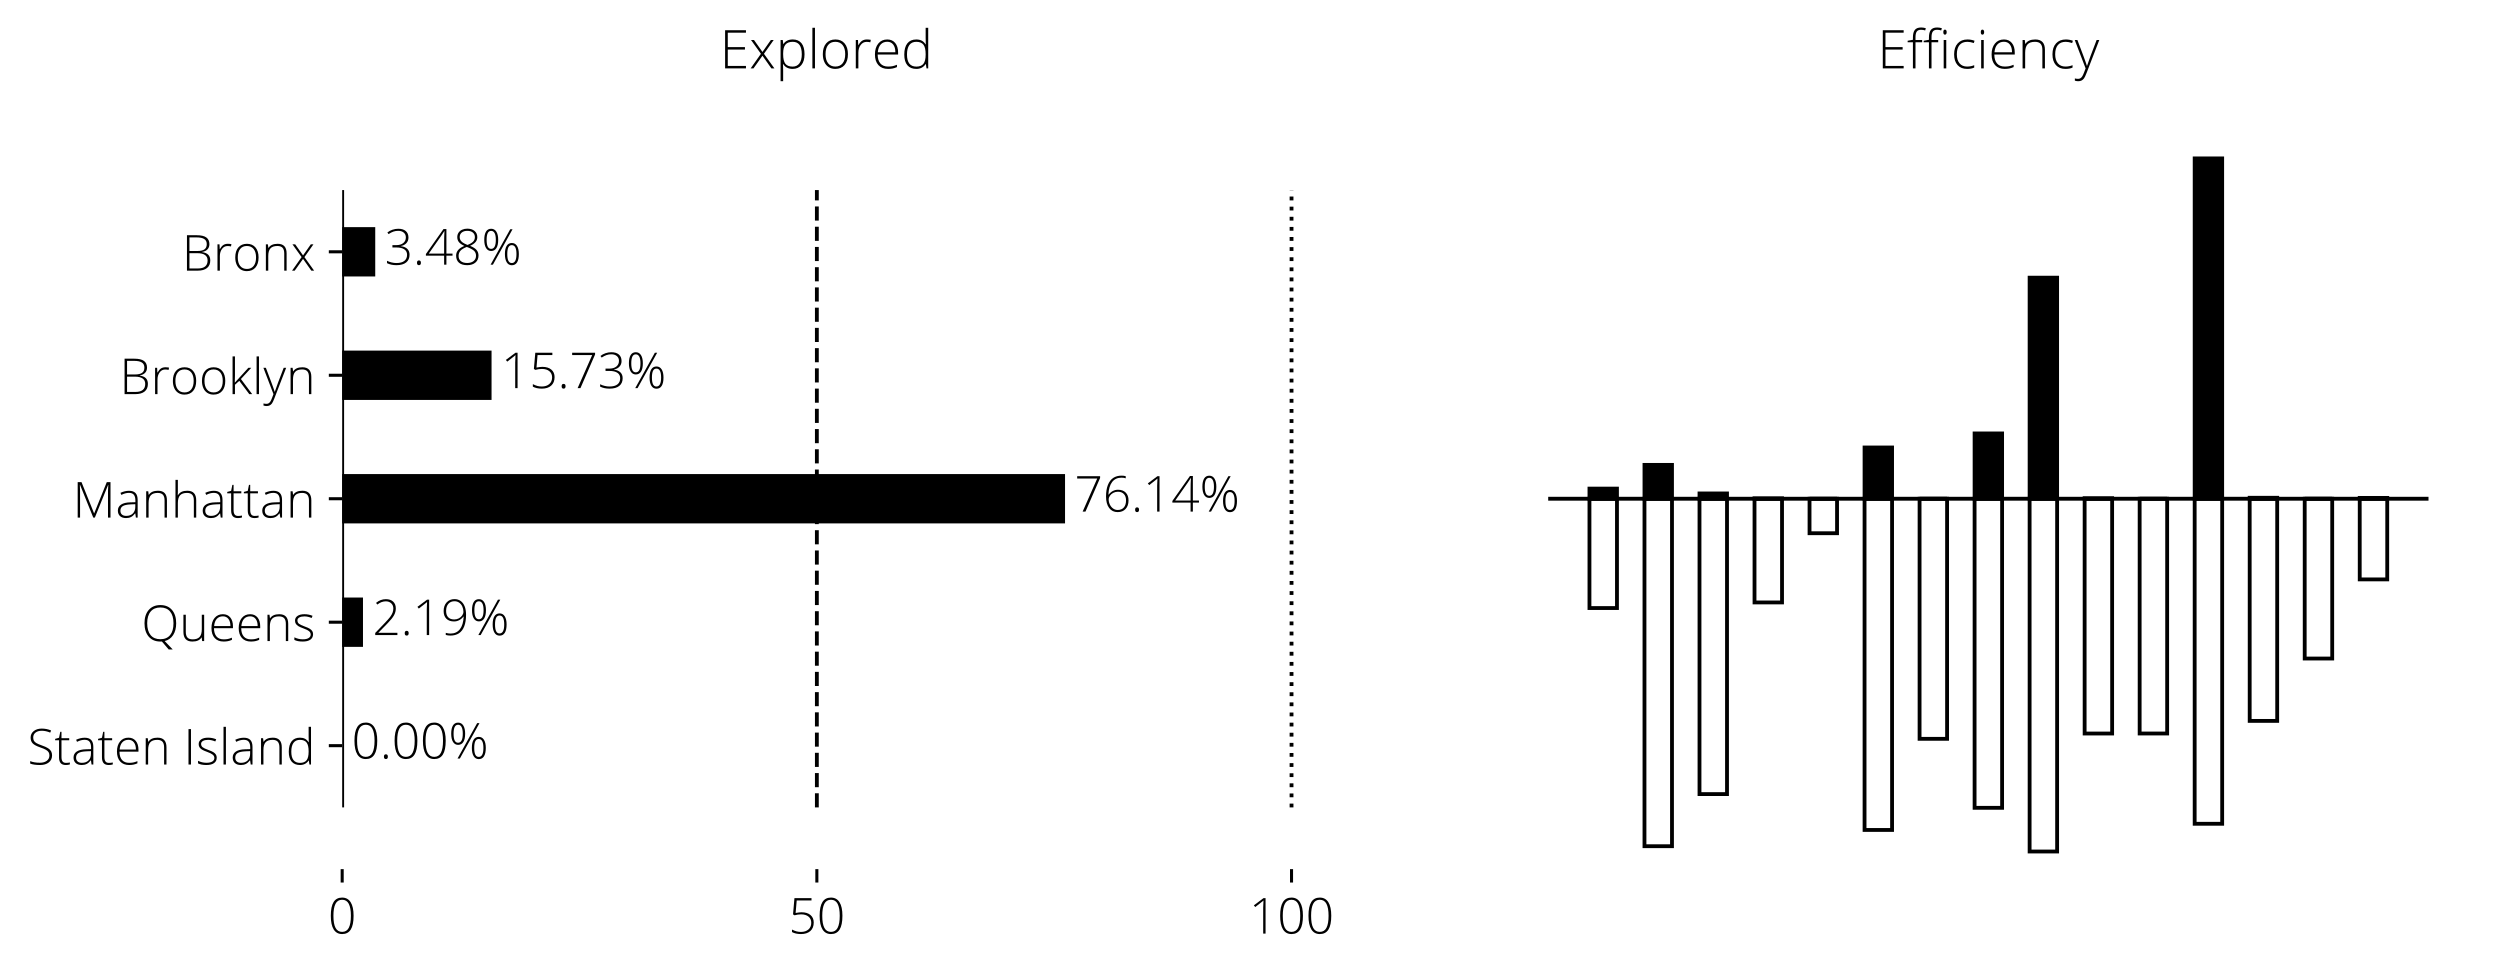
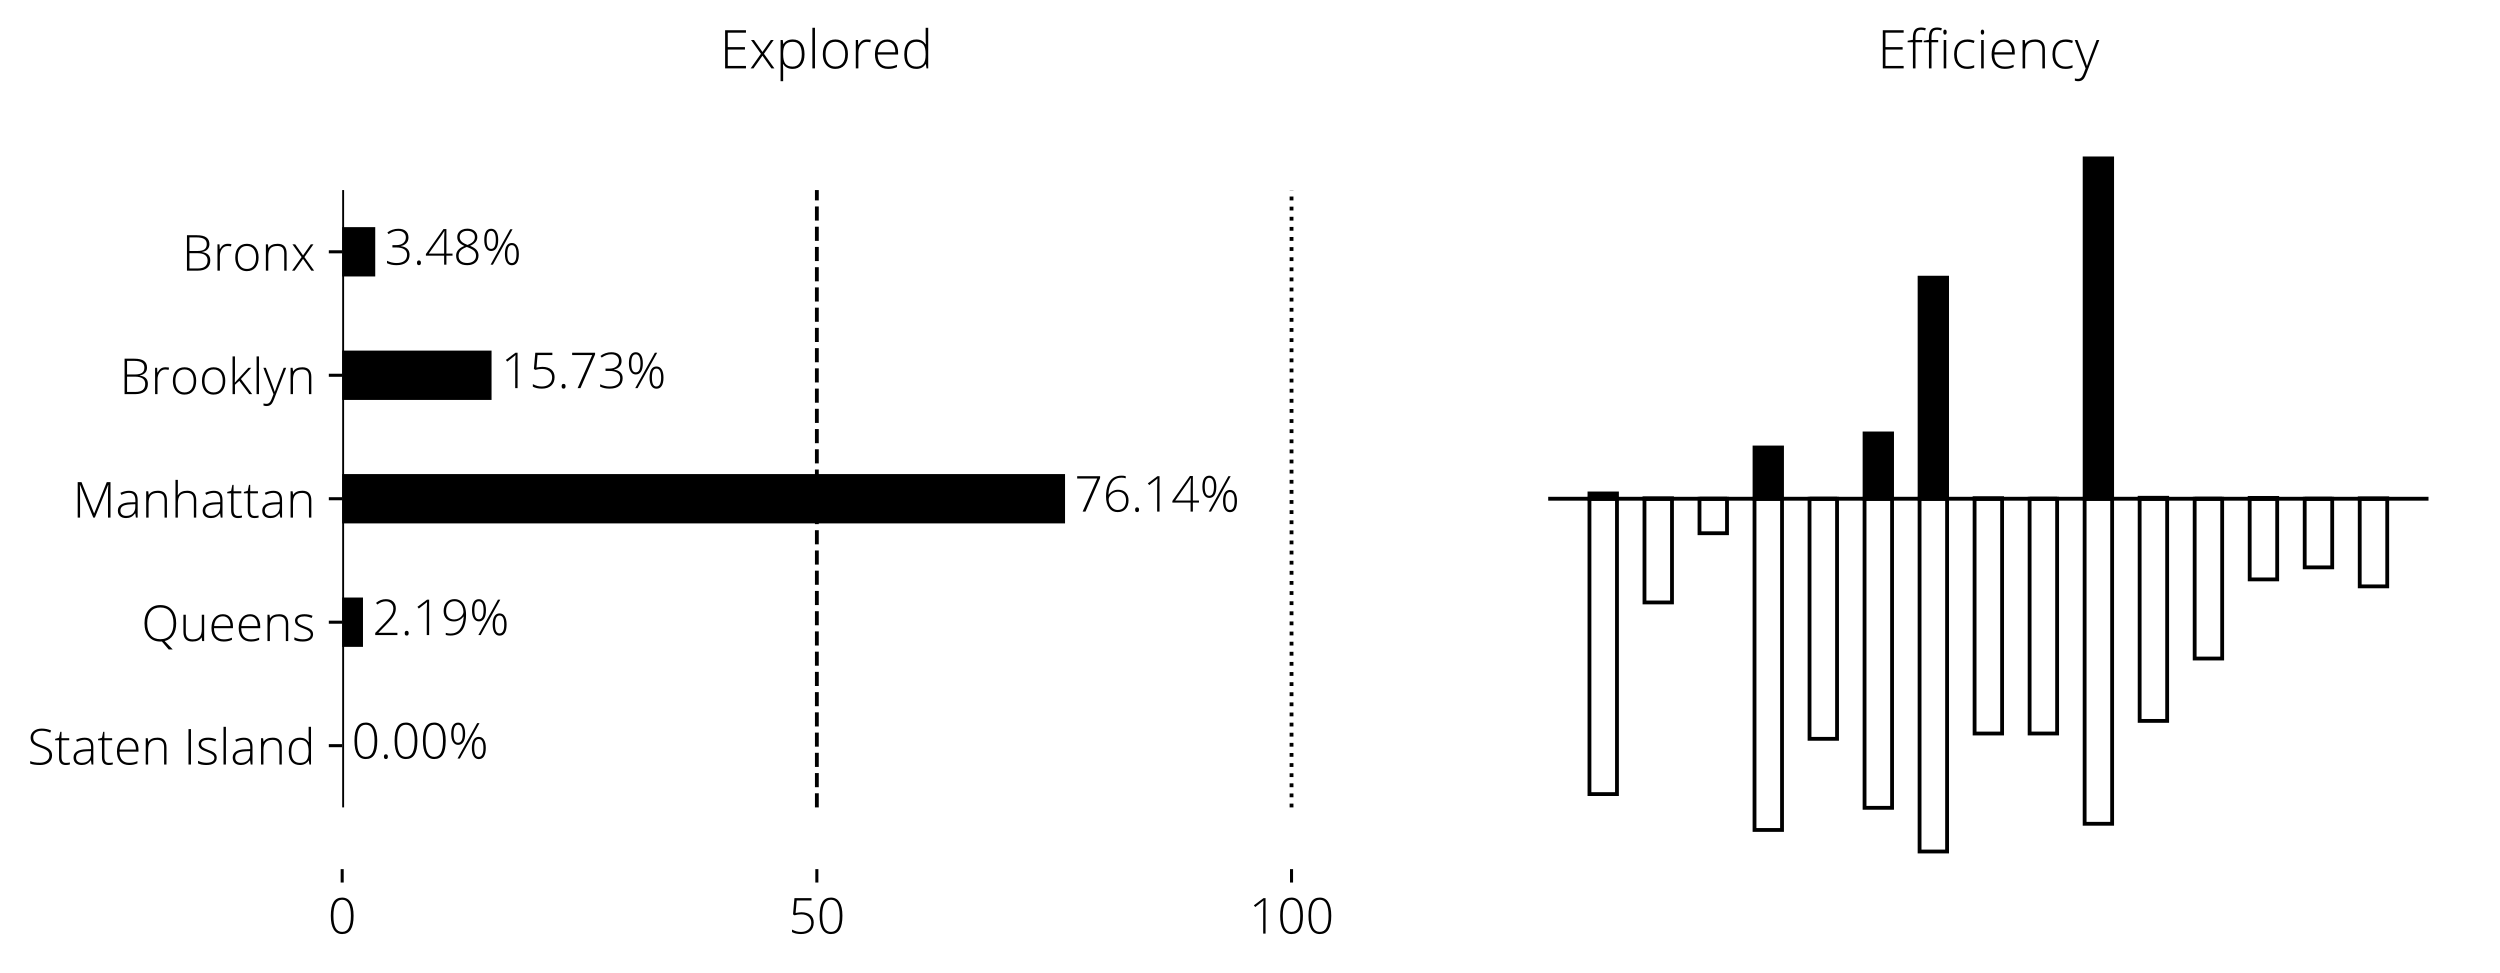
<svg xmlns="http://www.w3.org/2000/svg" xmlns:xlink="http://www.w3.org/1999/xlink" width="654.828pt" height="254.856pt" viewBox="0 0 654.828 254.856" version="1.1">
  <defs>
    <style type="text/css">*{stroke-linejoin: round; stroke-linecap: butt}</style>
  </defs>
  <g id="figure_1">
    <g id="patch_1">
      <path d="M 0 254.856  L 654.828 254.856  L 654.828 0  L 0 0  z " style="fill: #ffffff" />
    </g>
    <g id="axes_1">
      <g id="patch_2">
        <path d="M 89.628 227.654  L 343.265 227.654  L 343.265 33.614  L 89.628 33.614  L 89.628 227.654  z " style="fill: none" />
      </g>
      <g id="patch_3">
-         <path d="M 89.628 201.782  L 89.628 201.782  L 89.628 188.846  L 89.628 188.846  z " clip-path="url(#p36c7fc5dd8)" />
+         <path d="M 89.628 201.782  L 89.628 201.782  L 89.628 188.846  L 89.628 188.846  z " clip-path="url(#p8cd6c24ddb)" />
      </g>
      <g id="patch_4">
-         <path d="M 89.628 169.442  L 95.077 169.442  L 95.077 156.506  L 89.628 156.506  z " clip-path="url(#p36c7fc5dd8)" />
+         <path d="M 89.628 169.442  L 95.077 169.442  L 95.077 156.506  L 89.628 156.506  z " clip-path="url(#p8cd6c24ddb)" />
      </g>
      <g id="patch_5">
-         <path d="M 89.628 137.102  L 278.967 137.102  L 278.967 124.166  L 89.628 124.166  z " clip-path="url(#p36c7fc5dd8)" />
+         <path d="M 89.628 137.102  L 278.967 137.102  L 278.967 124.166  L 89.628 124.166  z " clip-path="url(#p8cd6c24ddb)" />
      </g>
      <g id="patch_6">
-         <path d="M 89.628 104.762  L 128.753 104.762  L 128.753 91.826  L 89.628 91.826  z " clip-path="url(#p36c7fc5dd8)" />
+         <path d="M 89.628 104.762  L 128.753 104.762  L 128.753 91.826  L 89.628 91.826  z " clip-path="url(#p8cd6c24ddb)" />
      </g>
      <g id="patch_7">
-         <path d="M 89.628 72.422  L 98.287 72.422  L 98.287 59.486  L 89.628 59.486  z " clip-path="url(#p36c7fc5dd8)" />
+         <path d="M 89.628 72.422  L 98.287 72.422  L 98.287 59.486  L 89.628 59.486  z " clip-path="url(#p8cd6c24ddb)" />
      </g>
      <g id="matplotlib.axis_1">
        <g id="xtick_1">
          <g id="line2d_1">
            <defs>
-               <path id="me5ea9eacf4" d="M 0 0  L 0 3.5  " style="stroke: #000000; stroke-width: 0.8" />
+               <path id="mc573e771ac" d="M 0 0  L 0 3.5  " style="stroke: #000000; stroke-width: 0.8" />
            </defs>
            <g>
-               <use xlink:href="#me5ea9eacf4" x="89.628" y="227.654" style="stroke: #000000; stroke-width: 0.8" />
+               <use xlink:href="#mc573e771ac" x="89.628" y="227.654" style="stroke: #000000; stroke-width: 0.8" />
            </g>
          </g>
          <g id="text_1">
            <g transform="translate(85.91836 244.5322) scale(0.13 -0.13)">
              <defs>
                <path id="OpenSans-Light-30" d="M 3297 2297  Q 3297 1094 2930 515  Q 2563 -63 1819 -63  Q 1103 -63 731 532  Q 359 1128 359 2297  Q 359 3491 720 4066  Q 1081 4641 1819 4641  Q 2541 4641 2919 4045  Q 3297 3450 3297 2297  z M 697 2297  Q 697 1234 975 726  Q 1253 219 1819 219  Q 2409 219 2679 744  Q 2950 1269 2950 2297  Q 2950 3309 2679 3834  Q 2409 4359 1819 4359  Q 1228 4359 962 3834  Q 697 3309 697 2297  z " transform="scale(0.015625)" />
              </defs>
              <use xlink:href="#OpenSans-Light-30" />
            </g>
          </g>
        </g>
        <g id="xtick_2">
          <g id="line2d_2">
            <g>
-               <use xlink:href="#me5ea9eacf4" x="213.96" y="227.654" style="stroke: #000000; stroke-width: 0.8" />
+               <use xlink:href="#mc573e771ac" x="213.96" y="227.654" style="stroke: #000000; stroke-width: 0.8" />
            </g>
          </g>
          <g id="text_2">
            <g transform="translate(206.5398 244.5322) scale(0.13 -0.13)">
              <defs>
                <path id="OpenSans-Light-35" d="M 1678 2747  Q 2409 2747 2829 2394  Q 3250 2041 3250 1422  Q 3250 719 2812 328  Q 2375 -63 1606 -63  Q 1266 -63 959 4  Q 653 72 447 197  L 447 519  Q 784 347 1046 280  Q 1309 213 1606 213  Q 2206 213 2568 530  Q 2931 847 2931 1388  Q 2931 1897 2578 2187  Q 2225 2478 1619 2478  Q 1213 2478 769 2356  L 581 2478  L 763 4569  L 2963 4569  L 2963 4269  L 1056 4269  L 916 2656  Q 1403 2747 1678 2747  z " transform="scale(0.015625)" />
              </defs>
              <use xlink:href="#OpenSans-Light-35" />
              <use xlink:href="#OpenSans-Light-30" x="57.08" />
            </g>
          </g>
        </g>
        <g id="xtick_3">
          <g id="line2d_3">
            <g>
-               <use xlink:href="#me5ea9eacf4" x="338.292" y="227.654" style="stroke: #000000; stroke-width: 0.8" />
+               <use xlink:href="#mc573e771ac" x="338.292" y="227.654" style="stroke: #000000; stroke-width: 0.8" />
            </g>
          </g>
          <g id="text_3">
            <g transform="translate(327.1613 244.5322) scale(0.13 -0.13)">
              <defs>
                <path id="OpenSans-Light-31" d="M 2131 0  L 1825 0  L 1825 3328  Q 1825 3781 1863 4269  Q 1816 4222 1766 4178  Q 1716 4134 800 3419  L 622 3641  L 1863 4569  L 2131 4569  L 2131 0  z " transform="scale(0.015625)" />
              </defs>
              <use xlink:href="#OpenSans-Light-31" />
              <use xlink:href="#OpenSans-Light-30" x="57.08" />
              <use xlink:href="#OpenSans-Light-30" x="114.16" />
            </g>
          </g>
        </g>
      </g>
      <g id="matplotlib.axis_2">
        <g id="ytick_1">
          <g id="line2d_4">
            <defs>
-               <path id="m1458368395" d="M 0 0  L -3.5 0  " style="stroke: #000000; stroke-width: 0.8" />
+               <path id="m29fefa983b" d="M 0 0  L -3.5 0  " style="stroke: #000000; stroke-width: 0.8" />
            </defs>
            <g>
-               <use xlink:href="#m1458368395" x="89.628" y="195.314" style="stroke: #000000; stroke-width: 0.8" />
+               <use xlink:href="#m29fefa983b" x="89.628" y="195.314" style="stroke: #000000; stroke-width: 0.8" />
            </g>
          </g>
          <g id="text_4">
            <g transform="translate(7.2 200.2532) scale(0.13 -0.13)">
              <defs>
                <path id="OpenSans-Light-53" d="M 3169 1178  Q 3169 606 2748 271  Q 2328 -63 1631 -63  Q 794 -63 347 122  L 347 441  Q 841 231 1606 231  Q 2169 231 2498 489  Q 2828 747 2828 1166  Q 2828 1425 2718 1595  Q 2609 1766 2362 1906  Q 2116 2047 1638 2209  Q 938 2450 670 2729  Q 403 3009 403 3475  Q 403 3988 804 4311  Q 1206 4634 1838 4634  Q 2481 4634 3047 4391  L 2931 4116  Q 2363 4353 1844 4353  Q 1338 4353 1038 4118  Q 738 3884 738 3481  Q 738 3228 830 3065  Q 922 2903 1131 2773  Q 1341 2644 1850 2463  Q 2384 2278 2653 2104  Q 2922 1931 3045 1711  Q 3169 1491 3169 1178  z " transform="scale(0.015625)" />
                <path id="OpenSans-Light-74" d="M 1466 213  Q 1759 213 1978 263  L 1978 13  Q 1753 -63 1459 -63  Q 1009 -63 795 178  Q 581 419 581 934  L 581 3128  L 78 3128  L 78 3309  L 581 3450  L 738 4219  L 897 4219  L 897 3397  L 1894 3397  L 1894 3128  L 897 3128  L 897 978  Q 897 588 1034 400  Q 1172 213 1466 213  z " transform="scale(0.015625)" />
                <path id="OpenSans-Light-61" d="M 2631 0  L 2553 538  L 2528 538  Q 2272 209 2001 73  Q 1731 -63 1363 -63  Q 863 -63 584 193  Q 306 450 306 903  Q 306 1400 720 1675  Q 1134 1950 1919 1966  L 2566 1984  L 2566 2209  Q 2566 2694 2369 2941  Q 2172 3188 1734 3188  Q 1263 3188 756 2925  L 641 3194  Q 1200 3456 1747 3456  Q 2306 3456 2582 3165  Q 2859 2875 2859 2259  L 2859 0  L 2631 0  z M 1381 219  Q 1925 219 2239 530  Q 2553 841 2553 1394  L 2553 1728  L 1959 1703  Q 1244 1669 939 1480  Q 634 1291 634 891  Q 634 572 829 395  Q 1025 219 1381 219  z " transform="scale(0.015625)" />
                <path id="OpenSans-Light-65" d="M 1941 -63  Q 1200 -63 786 393  Q 372 850 372 1672  Q 372 2484 772 2973  Q 1172 3463 1850 3463  Q 2450 3463 2797 3044  Q 3144 2625 3144 1906  L 3144 1656  L 697 1656  Q 703 956 1023 587  Q 1344 219 1941 219  Q 2231 219 2451 259  Q 2672 300 3009 434  L 3009 153  Q 2722 28 2478 -17  Q 2234 -63 1941 -63  z M 1850 3188  Q 1359 3188 1062 2864  Q 766 2541 716 1931  L 2816 1931  Q 2816 2522 2559 2855  Q 2303 3188 1850 3188  z " transform="scale(0.015625)" />
                <path id="OpenSans-Light-6e" d="M 2938 0  L 2938 2203  Q 2938 2716 2722 2948  Q 2506 3181 2053 3181  Q 1444 3181 1161 2873  Q 878 2566 878 1875  L 878 0  L 569 0  L 569 3397  L 831 3397  L 891 2931  L 909 2931  Q 1241 3463 2088 3463  Q 3244 3463 3244 2222  L 3244 0  L 2938 0  z " transform="scale(0.015625)" />
                <path id="OpenSans-Light-20" transform="scale(0.015625)" />
                <path id="OpenSans-Light-49" d="M 647 0  L 647 4569  L 966 4569  L 966 0  L 647 0  z " transform="scale(0.015625)" />
                <path id="OpenSans-Light-73" d="M 2675 884  Q 2675 428 2328 182  Q 1981 -63 1344 -63  Q 663 -63 263 147  L 263 481  Q 775 225 1344 225  Q 1847 225 2108 392  Q 2369 559 2369 838  Q 2369 1094 2161 1269  Q 1953 1444 1478 1613  Q 969 1797 762 1930  Q 556 2063 451 2230  Q 347 2397 347 2638  Q 347 3019 667 3241  Q 988 3463 1563 3463  Q 2113 3463 2606 3256  L 2491 2975  Q 1991 3181 1563 3181  Q 1147 3181 903 3043  Q 659 2906 659 2663  Q 659 2397 848 2237  Q 1038 2078 1588 1881  Q 2047 1716 2256 1583  Q 2466 1450 2570 1281  Q 2675 1113 2675 884  z " transform="scale(0.015625)" />
                <path id="OpenSans-Light-6c" d="M 878 0  L 569 0  L 569 4863  L 878 4863  L 878 0  z " transform="scale(0.015625)" />
                <path id="OpenSans-Light-64" d="M 1813 3463  Q 2181 3463 2450 3328  Q 2719 3194 2931 2869  L 2950 2869  Q 2931 3263 2931 3641  L 2931 4863  L 3238 4863  L 3238 0  L 3034 0  L 2956 519  L 2931 519  Q 2544 -63 1819 -63  Q 1116 -63 744 375  Q 372 813 372 1650  Q 372 2531 740 2997  Q 1109 3463 1813 3463  z M 1813 3181  Q 1256 3181 976 2790  Q 697 2400 697 1656  Q 697 213 1819 213  Q 2394 213 2662 547  Q 2931 881 2931 1650  L 2931 1703  Q 2931 2491 2667 2836  Q 2403 3181 1813 3181  z " transform="scale(0.015625)" />
              </defs>
              <use xlink:href="#OpenSans-Light-53" />
              <use xlink:href="#OpenSans-Light-74" x="54.492" />
              <use xlink:href="#OpenSans-Light-61" x="87.988" />
              <use xlink:href="#OpenSans-Light-74" x="140.967" />
              <use xlink:href="#OpenSans-Light-65" x="174.463" />
              <use xlink:href="#OpenSans-Light-6e" x="229.346" />
              <use xlink:href="#OpenSans-Light-20" x="288.33" />
              <use xlink:href="#OpenSans-Light-49" x="314.307" />
              <use xlink:href="#OpenSans-Light-73" x="339.502" />
              <use xlink:href="#OpenSans-Light-6c" x="386.084" />
              <use xlink:href="#OpenSans-Light-61" x="408.691" />
              <use xlink:href="#OpenSans-Light-6e" x="461.67" />
              <use xlink:href="#OpenSans-Light-64" x="520.654" />
            </g>
          </g>
        </g>
        <g id="ytick_2">
          <g id="line2d_5">
            <g>
-               <use xlink:href="#m1458368395" x="89.628" y="162.974" style="stroke: #000000; stroke-width: 0.8" />
+               <use xlink:href="#m29fefa983b" x="89.628" y="162.974" style="stroke: #000000; stroke-width: 0.8" />
            </g>
          </g>
          <g id="text_5">
            <g transform="translate(37.03094 167.9132) scale(0.13 -0.13)">
              <defs>
                <path id="OpenSans-Light-51" d="M 4488 2291  Q 4488 1372 4094 770  Q 3700 169 3003 0  L 4044 -1088  L 3525 -1088  L 2644 -56  L 2541 -63  L 2444 -63  Q 1491 -63 947 570  Q 403 1203 403 2297  Q 403 3388 951 4014  Q 1500 4641 2450 4641  Q 3406 4641 3947 4011  Q 4488 3381 4488 2291  z M 750 2291  Q 750 1309 1187 773  Q 1625 238 2444 238  Q 3269 238 3705 769  Q 4141 1300 4141 2291  Q 4141 3278 3705 3804  Q 3269 4331 2450 4331  Q 1634 4331 1192 3800  Q 750 3269 750 2291  z " transform="scale(0.015625)" />
                <path id="OpenSans-Light-75" d="M 838 3397  L 838 1197  Q 838 684 1053 451  Q 1269 219 1722 219  Q 2328 219 2614 525  Q 2900 831 2900 1522  L 2900 3397  L 3206 3397  L 3206 0  L 2944 0  L 2888 469  L 2869 469  Q 2538 -63 1691 -63  Q 531 -63 531 1178  L 531 3397  L 838 3397  z " transform="scale(0.015625)" />
              </defs>
              <use xlink:href="#OpenSans-Light-51" />
              <use xlink:href="#OpenSans-Light-75" x="76.416" />
              <use xlink:href="#OpenSans-Light-65" x="135.4" />
              <use xlink:href="#OpenSans-Light-65" x="190.283" />
              <use xlink:href="#OpenSans-Light-6e" x="245.166" />
              <use xlink:href="#OpenSans-Light-73" x="304.15" />
            </g>
          </g>
        </g>
        <g id="ytick_3">
          <g id="line2d_6">
            <g>
-               <use xlink:href="#m1458368395" x="89.628" y="130.634" style="stroke: #000000; stroke-width: 0.8" />
+               <use xlink:href="#m29fefa983b" x="89.628" y="130.634" style="stroke: #000000; stroke-width: 0.8" />
            </g>
          </g>
          <g id="text_6">
            <g transform="translate(19.03406 135.5732) scale(0.13 -0.13)">
              <defs>
                <path id="OpenSans-Light-4d" d="M 2656 0  L 953 4219  L 928 4219  Q 953 3831 953 3425  L 953 0  L 647 0  L 647 4569  L 1141 4569  L 2759 550  L 2778 550  L 4397 4569  L 4878 4569  L 4878 0  L 4556 0  L 4556 3463  Q 4556 3825 4594 4213  L 4569 4213  L 2859 0  L 2656 0  z " transform="scale(0.015625)" />
                <path id="OpenSans-Light-68" d="M 2938 0  L 2938 2203  Q 2938 2716 2722 2948  Q 2506 3181 2053 3181  Q 1444 3181 1161 2873  Q 878 2566 878 1875  L 878 0  L 569 0  L 569 4863  L 878 4863  L 878 3316  L 863 2881  L 884 2881  Q 1075 3188 1365 3325  Q 1656 3463 2088 3463  Q 3244 3463 3244 2222  L 3244 0  L 2938 0  z " transform="scale(0.015625)" />
              </defs>
              <use xlink:href="#OpenSans-Light-4d" />
              <use xlink:href="#OpenSans-Light-61" x="86.279" />
              <use xlink:href="#OpenSans-Light-6e" x="139.258" />
              <use xlink:href="#OpenSans-Light-68" x="198.242" />
              <use xlink:href="#OpenSans-Light-61" x="257.227" />
              <use xlink:href="#OpenSans-Light-74" x="310.205" />
              <use xlink:href="#OpenSans-Light-74" x="343.701" />
              <use xlink:href="#OpenSans-Light-61" x="377.197" />
              <use xlink:href="#OpenSans-Light-6e" x="430.176" />
            </g>
          </g>
        </g>
        <g id="ytick_4">
          <g id="line2d_7">
            <g>
-               <use xlink:href="#m1458368395" x="89.628" y="98.294" style="stroke: #000000; stroke-width: 0.8" />
+               <use xlink:href="#m29fefa983b" x="89.628" y="98.294" style="stroke: #000000; stroke-width: 0.8" />
            </g>
          </g>
          <g id="text_7">
            <g transform="translate(31.31703 103.2332) scale(0.13 -0.13)">
              <defs>
                <path id="OpenSans-Light-42" d="M 647 4569  L 1900 4569  Q 2747 4569 3144 4281  Q 3541 3994 3541 3413  Q 3541 3016 3298 2752  Q 3056 2488 2591 2413  L 2591 2394  Q 3138 2313 3395 2048  Q 3653 1784 3653 1313  Q 3653 681 3234 340  Q 2816 0 2047 0  L 647 0  L 647 4569  z M 966 2534  L 1972 2534  Q 2616 2534 2908 2748  Q 3200 2963 3200 3419  Q 3200 3875 2870 4081  Q 2541 4288 1888 4288  L 966 4288  L 966 2534  z M 966 2253  L 966 281  L 2041 281  Q 3309 281 3309 1313  Q 3309 2253 1972 2253  L 966 2253  z " transform="scale(0.015625)" />
                <path id="OpenSans-Light-72" d="M 1906 3463  Q 2122 3463 2369 3419  L 2309 3122  Q 2097 3175 1869 3175  Q 1434 3175 1156 2806  Q 878 2438 878 1875  L 878 0  L 569 0  L 569 3397  L 831 3397  L 863 2784  L 884 2784  Q 1094 3159 1331 3311  Q 1569 3463 1906 3463  z " transform="scale(0.015625)" />
                <path id="OpenSans-Light-6f" d="M 3378 1703  Q 3378 872 2975 404  Q 2572 -63 1863 -63  Q 1416 -63 1075 153  Q 734 369 553 772  Q 372 1175 372 1703  Q 372 2534 775 2998  Q 1178 3463 1881 3463  Q 2581 3463 2979 2992  Q 3378 2522 3378 1703  z M 697 1703  Q 697 1003 1005 611  Q 1313 219 1875 219  Q 2438 219 2745 611  Q 3053 1003 3053 1703  Q 3053 2406 2742 2793  Q 2431 3181 1869 3181  Q 1306 3181 1001 2795  Q 697 2409 697 1703  z " transform="scale(0.015625)" />
                <path id="OpenSans-Light-6b" d="M 872 1491  L 2606 3397  L 2981 3397  L 1644 1947  L 3097 0  L 2725 0  L 1434 1716  L 878 1209  L 878 0  L 569 0  L 569 4863  L 878 4863  L 878 2425  L 856 1491  L 872 1491  z " transform="scale(0.015625)" />
                <path id="OpenSans-Light-79" d="M 0 3397  L 319 3397  L 1038 1491  Q 1366 613 1453 306  L 1472 306  Q 1603 709 1900 1509  L 2619 3397  L 2938 3397  L 1416 -550  Q 1231 -1031 1106 -1200  Q 981 -1369 814 -1453  Q 647 -1538 409 -1538  Q 231 -1538 13 -1472  L 13 -1203  Q 194 -1253 403 -1253  Q 563 -1253 684 -1178  Q 806 -1103 904 -945  Q 1003 -788 1133 -445  Q 1263 -103 1300 0  L 0 3397  z " transform="scale(0.015625)" />
              </defs>
              <use xlink:href="#OpenSans-Light-42" />
              <use xlink:href="#OpenSans-Light-72" x="62.695" />
              <use xlink:href="#OpenSans-Light-6f" x="101.611" />
              <use xlink:href="#OpenSans-Light-6f" x="160.205" />
              <use xlink:href="#OpenSans-Light-6b" x="218.799" />
              <use xlink:href="#OpenSans-Light-6c" x="267.188" />
              <use xlink:href="#OpenSans-Light-79" x="289.795" />
              <use xlink:href="#OpenSans-Light-6e" x="335.693" />
            </g>
          </g>
        </g>
        <g id="ytick_5">
          <g id="line2d_8">
            <g>
-               <use xlink:href="#m1458368395" x="89.628" y="65.954" style="stroke: #000000; stroke-width: 0.8" />
+               <use xlink:href="#m29fefa983b" x="89.628" y="65.954" style="stroke: #000000; stroke-width: 0.8" />
            </g>
          </g>
          <g id="text_8">
            <g transform="translate(47.65641 70.89317) scale(0.13 -0.13)">
              <defs>
                <path id="OpenSans-Light-78" d="M 1403 1747  L 219 3397  L 575 3397  L 1588 1966  L 2591 3397  L 2931 3397  L 1766 1747  L 3016 0  L 2656 0  L 1588 1516  L 513 0  L 172 0  L 1403 1747  z " transform="scale(0.015625)" />
              </defs>
              <use xlink:href="#OpenSans-Light-42" />
              <use xlink:href="#OpenSans-Light-72" x="62.695" />
              <use xlink:href="#OpenSans-Light-6f" x="101.611" />
              <use xlink:href="#OpenSans-Light-6e" x="160.205" />
              <use xlink:href="#OpenSans-Light-78" x="219.189" />
            </g>
          </g>
        </g>
      </g>
      <g id="LineCollection_1">
-         <path d="M 89.628 211.484  L 89.628 49.784  " clip-path="url(#p36c7fc5dd8)" style="fill: none; stroke: #000000" />
+         <path d="M 89.628 211.484  L 89.628 49.784  " clip-path="url(#p8cd6c24ddb)" style="fill: none; stroke: #000000" />
      </g>
      <g id="LineCollection_2">
-         <path d="M 213.96 211.484  L 213.96 49.784  " clip-path="url(#p36c7fc5dd8)" style="fill: none; stroke-dasharray: 3.7,1.6; stroke-dashoffset: 0; stroke: #000000" />
+         <path d="M 213.96 211.484  L 213.96 49.784  " clip-path="url(#p8cd6c24ddb)" style="fill: none; stroke-dasharray: 3.7,1.6; stroke-dashoffset: 0; stroke: #000000" />
      </g>
      <g id="LineCollection_3">
-         <path d="M 338.292 211.484  L 338.292 49.784  " clip-path="url(#p36c7fc5dd8)" style="fill: none; stroke-dasharray: 1,1.65; stroke-dashoffset: 0; stroke: #000000" />
+         <path d="M 338.292 211.484  L 338.292 49.784  " clip-path="url(#p8cd6c24ddb)" style="fill: none; stroke-dasharray: 1,1.65; stroke-dashoffset: 0; stroke: #000000" />
      </g>
      <g id="text_9">
        <g transform="translate(92.11507 198.6911) scale(0.13 -0.13)">
          <defs>
            <path id="OpenSans-Light-2e" d="M 506 244  Q 506 550 756 550  Q 1013 550 1013 244  Q 1013 -63 756 -63  Q 506 -63 506 244  z " transform="scale(0.015625)" />
            <path id="OpenSans-Light-25" d="M 659 3206  Q 659 2625 800 2333  Q 941 2041 1241 2041  Q 1844 2041 1844 3206  Q 1844 3781 1689 4070  Q 1534 4359 1241 4359  Q 941 4359 800 4070  Q 659 3781 659 3206  z M 2150 3206  Q 2150 2500 1915 2133  Q 1681 1766 1241 1766  Q 825 1766 589 2142  Q 353 2519 353 3206  Q 353 3903 578 4268  Q 803 4634 1241 4634  Q 1675 4634 1912 4257  Q 2150 3881 2150 3206  z M 3322 1369  Q 3322 791 3462 502  Q 3603 213 3903 213  Q 4506 213 4506 1369  Q 4506 2522 3903 2522  Q 3603 2522 3462 2236  Q 3322 1950 3322 1369  z M 4813 1369  Q 4813 663 4581 295  Q 4350 -72 3909 -72  Q 3484 -72 3250 308  Q 3016 688 3016 1369  Q 3016 2072 3245 2434  Q 3475 2797 3909 2797  Q 4338 2797 4575 2422  Q 4813 2047 4813 1369  z M 4000 4569  L 1466 0  L 1166 0  L 3700 4569  L 4000 4569  z " transform="scale(0.015625)" />
          </defs>
          <use xlink:href="#OpenSans-Light-30" />
          <use xlink:href="#OpenSans-Light-2e" x="57.08" />
          <use xlink:href="#OpenSans-Light-30" x="80.859" />
          <use xlink:href="#OpenSans-Light-30" x="137.939" />
          <use xlink:href="#OpenSans-Light-25" x="195.02" />
        </g>
      </g>
      <g id="text_10">
        <g transform="translate(97.5641 166.3511) scale(0.13 -0.13)">
          <defs>
            <path id="OpenSans-Light-32" d="M 3213 0  L 353 0  L 353 275  L 1569 1544  Q 2081 2075 2287 2356  Q 2494 2638 2591 2894  Q 2688 3150 2688 3431  Q 2688 3841 2419 4097  Q 2150 4353 1722 4353  Q 1150 4353 628 3938  L 459 4153  Q 1031 4634 1728 4634  Q 2325 4634 2667 4315  Q 3009 3997 3009 3438  Q 3009 2984 2779 2561  Q 2550 2138 1941 1516  L 769 313  L 769 300  L 3213 300  L 3213 0  z " transform="scale(0.015625)" />
            <path id="OpenSans-Light-39" d="M 3238 2631  Q 3238 1731 3002 1125  Q 2766 519 2314 228  Q 1863 -63 1222 -63  Q 897 -63 622 19  L 622 288  Q 756 244 945 220  Q 1134 197 1234 197  Q 2006 197 2443 755  Q 2881 1313 2931 2381  L 2894 2381  Q 2666 2081 2350 1920  Q 2034 1759 1691 1759  Q 1056 1759 701 2109  Q 347 2459 347 3103  Q 347 3791 736 4216  Q 1125 4641 1747 4641  Q 2197 4641 2534 4405  Q 2872 4169 3055 3712  Q 3238 3256 3238 2631  z M 1747 4366  Q 1253 4366 959 4033  Q 666 3700 666 3122  Q 666 2578 937 2297  Q 1209 2016 1716 2016  Q 2031 2016 2304 2156  Q 2578 2297 2739 2530  Q 2900 2763 2900 3003  Q 2900 3369 2754 3687  Q 2609 4006 2348 4186  Q 2088 4366 1747 4366  z " transform="scale(0.015625)" />
          </defs>
          <use xlink:href="#OpenSans-Light-32" />
          <use xlink:href="#OpenSans-Light-2e" x="57.08" />
          <use xlink:href="#OpenSans-Light-31" x="80.859" />
          <use xlink:href="#OpenSans-Light-39" x="137.939" />
          <use xlink:href="#OpenSans-Light-25" x="195.02" />
        </g>
      </g>
      <g id="text_11">
        <g transform="translate(281.4537 134.0111) scale(0.13 -0.13)">
          <defs>
            <path id="OpenSans-Light-37" d="M 1044 0  L 2925 4269  L 341 4269  L 341 4569  L 3297 4569  L 3297 4341  L 1409 0  L 1044 0  z " transform="scale(0.015625)" />
            <path id="OpenSans-Light-36" d="M 409 1947  Q 409 2838 651 3445  Q 894 4053 1339 4347  Q 1784 4641 2413 4641  Q 2706 4641 2950 4569  L 2950 4294  Q 2722 4378 2400 4378  Q 1628 4378 1198 3822  Q 769 3266 716 2203  L 756 2203  Q 994 2509 1300 2665  Q 1606 2822 1947 2822  Q 2588 2822 2948 2456  Q 3309 2091 3309 1447  Q 3309 747 2929 342  Q 2550 -63 1906 -63  Q 1213 -63 811 467  Q 409 997 409 1947  z M 1906 213  Q 2419 213 2703 534  Q 2988 856 2988 1453  Q 2988 1978 2706 2272  Q 2425 2566 1941 2566  Q 1622 2566 1348 2425  Q 1075 2284 912 2051  Q 750 1819 750 1575  Q 750 1228 904 908  Q 1059 588 1323 400  Q 1588 213 1906 213  z " transform="scale(0.015625)" />
            <path id="OpenSans-Light-34" d="M 3566 1166  L 2778 1166  L 2778 0  L 2484 0  L 2484 1166  L 134 1166  L 134 1375  L 2400 4594  L 2778 4594  L 2778 1434  L 3566 1434  L 3566 1166  z M 2484 1434  L 2484 2741  Q 2484 3684 2528 4325  L 2503 4325  Q 2441 4209 2119 3738  L 506 1434  L 2484 1434  z " transform="scale(0.015625)" />
          </defs>
          <use xlink:href="#OpenSans-Light-37" />
          <use xlink:href="#OpenSans-Light-36" x="57.08" />
          <use xlink:href="#OpenSans-Light-2e" x="114.16" />
          <use xlink:href="#OpenSans-Light-31" x="137.939" />
          <use xlink:href="#OpenSans-Light-34" x="195.02" />
          <use xlink:href="#OpenSans-Light-25" x="252.1" />
        </g>
      </g>
      <g id="text_12">
        <g transform="translate(131.2399 101.6711) scale(0.13 -0.13)">
          <defs>
            <path id="OpenSans-Light-33" d="M 3059 3494  Q 3059 3069 2792 2778  Q 2525 2488 2075 2406  L 2075 2388  Q 2625 2319 2912 2037  Q 3200 1756 3200 1281  Q 3200 641 2764 289  Q 2328 -63 1509 -63  Q 813 -63 294 197  L 294 506  Q 556 369 882 291  Q 1209 213 1497 213  Q 2188 213 2534 492  Q 2881 772 2881 1281  Q 2881 1734 2526 1978  Q 2172 2222 1484 2222  L 991 2222  L 991 2522  L 1491 2522  Q 2059 2522 2392 2792  Q 2725 3063 2725 3525  Q 2725 3906 2454 4136  Q 2184 4366 1747 4366  Q 1406 4366 1125 4270  Q 844 4175 494 3944  L 341 4153  Q 606 4375 981 4504  Q 1356 4634 1741 4634  Q 2372 4634 2715 4336  Q 3059 4038 3059 3494  z " transform="scale(0.015625)" />
          </defs>
          <use xlink:href="#OpenSans-Light-31" />
          <use xlink:href="#OpenSans-Light-35" x="57.08" />
          <use xlink:href="#OpenSans-Light-2e" x="114.16" />
          <use xlink:href="#OpenSans-Light-37" x="137.939" />
          <use xlink:href="#OpenSans-Light-33" x="195.02" />
          <use xlink:href="#OpenSans-Light-25" x="252.1" />
        </g>
      </g>
      <g id="text_13">
        <g transform="translate(100.7736 69.33114) scale(0.13 -0.13)">
          <defs>
            <path id="OpenSans-Light-38" d="M 1819 4647  Q 2400 4647 2754 4350  Q 3109 4053 3109 3547  Q 3109 3197 2889 2928  Q 2669 2659 2175 2431  Q 2775 2184 3019 1890  Q 3263 1597 3263 1178  Q 3263 613 2867 275  Q 2472 -63 1806 -63  Q 1116 -63 747 253  Q 378 569 378 1172  Q 378 1581 637 1890  Q 897 2200 1441 2419  Q 938 2656 731 2920  Q 525 3184 525 3553  Q 525 3881 690 4129  Q 856 4378 1154 4512  Q 1453 4647 1819 4647  z M 697 1125  Q 697 694 989 456  Q 1281 219 1806 219  Q 2319 219 2631 470  Q 2944 722 2944 1153  Q 2944 1541 2698 1783  Q 2453 2025 1753 2291  Q 1178 2069 937 1800  Q 697 1531 697 1125  z M 1813 4366  Q 1372 4366 1105 4148  Q 838 3931 838 3553  Q 838 3334 936 3167  Q 1034 3000 1220 2864  Q 1406 2728 1844 2547  Q 2353 2744 2575 2981  Q 2797 3219 2797 3553  Q 2797 3928 2533 4147  Q 2269 4366 1813 4366  z " transform="scale(0.015625)" />
          </defs>
          <use xlink:href="#OpenSans-Light-33" />
          <use xlink:href="#OpenSans-Light-2e" x="57.08" />
          <use xlink:href="#OpenSans-Light-34" x="80.859" />
          <use xlink:href="#OpenSans-Light-38" x="137.939" />
          <use xlink:href="#OpenSans-Light-25" x="195.02" />
        </g>
      </g>
      <g id="text_14">
        <g transform="translate(188.5144 17.91219) scale(0.14 -0.14)">
          <defs>
            <path id="OpenSans-Light-45" d="M 3144 0  L 647 0  L 647 4569  L 3144 4569  L 3144 4275  L 966 4275  L 966 2547  L 3022 2547  L 3022 2253  L 966 2253  L 966 294  L 3144 294  L 3144 0  z " transform="scale(0.015625)" />
            <path id="OpenSans-Light-70" d="M 2022 -63  Q 1238 -63 878 525  L 856 525  L 866 263  Q 878 31 878 -244  L 878 -1538  L 569 -1538  L 569 3397  L 831 3397  L 891 2913  L 909 2913  Q 1259 3463 2028 3463  Q 2716 3463 3077 3011  Q 3438 2559 3438 1697  Q 3438 859 3058 398  Q 2678 -63 2022 -63  z M 2016 213  Q 2538 213 2823 600  Q 3109 988 3109 1684  Q 3109 3181 2028 3181  Q 1434 3181 1156 2854  Q 878 2528 878 1791  L 878 1691  Q 878 894 1145 553  Q 1413 213 2016 213  z " transform="scale(0.015625)" />
          </defs>
          <use xlink:href="#OpenSans-Light-45" />
          <use xlink:href="#OpenSans-Light-78" x="55.176" />
          <use xlink:href="#OpenSans-Light-70" x="104.98" />
          <use xlink:href="#OpenSans-Light-6c" x="164.502" />
          <use xlink:href="#OpenSans-Light-6f" x="187.109" />
          <use xlink:href="#OpenSans-Light-72" x="245.703" />
          <use xlink:href="#OpenSans-Light-65" x="284.619" />
          <use xlink:href="#OpenSans-Light-64" x="339.502" />
        </g>
      </g>
    </g>
    <g id="axes_2">
      <g id="patch_8">
-         <path d="M 416.329 130.634  L 423.535 130.634  L 423.535 127.98  L 416.329 127.98  z " clip-path="url(#p4bbe9b6580)" style="stroke: #000000; stroke-linejoin: miter" />
+         <path d="M 416.329 130.634  L 423.535 130.634  L 423.535 129.25  L 416.329 129.25  z " clip-path="url(#p7b395dc571)" style="stroke: #000000; stroke-linejoin: miter" />
      </g>
      <g id="patch_9">
-         <path d="M 430.741 130.634  L 437.946 130.634  L 437.946 121.768  L 430.741 121.768  z " clip-path="url(#p4bbe9b6580)" style="stroke: #000000; stroke-linejoin: miter" />
+         <path d="M 430.741 130.634  L 437.946 130.634  L 437.946 130.542  L 430.741 130.542  z " clip-path="url(#p7b395dc571)" style="stroke: #000000; stroke-linejoin: miter" />
      </g>
      <g id="patch_10">
-         <path d="M 445.152 130.634  L 452.357 130.634  L 452.357 129.25  L 445.152 129.25  z " clip-path="url(#p4bbe9b6580)" style="stroke: #000000; stroke-linejoin: miter" />
+         <path d="M 445.152 130.634  L 452.357 130.634  L 452.357 130.634  L 445.152 130.634  z " clip-path="url(#p7b395dc571)" style="stroke: #000000; stroke-linejoin: miter" />
      </g>
      <g id="patch_11">
-         <path d="M 459.563 130.634  L 466.768 130.634  L 466.768 130.542  L 459.563 130.542  z " clip-path="url(#p4bbe9b6580)" style="stroke: #000000; stroke-linejoin: miter" />
+         <path d="M 459.563 130.634  L 466.768 130.634  L 466.768 117.21  L 459.563 117.21  z " clip-path="url(#p7b395dc571)" style="stroke: #000000; stroke-linejoin: miter" />
      </g>
      <g id="patch_12">
-         <path d="M 473.974 130.634  L 481.18 130.634  L 481.18 130.634  L 473.974 130.634  z " clip-path="url(#p4bbe9b6580)" style="stroke: #000000; stroke-linejoin: miter" />
+         <path d="M 473.974 130.634  L 481.18 130.634  L 481.18 130.634  L 473.974 130.634  z " clip-path="url(#p7b395dc571)" style="stroke: #000000; stroke-linejoin: miter" />
      </g>
      <g id="patch_13">
-         <path d="M 488.385 130.634  L 495.591 130.634  L 495.591 117.21  L 488.385 117.21  z " clip-path="url(#p4bbe9b6580)" style="stroke: #000000; stroke-linejoin: miter" />
+         <path d="M 488.385 130.634  L 495.591 130.634  L 495.591 113.531  L 488.385 113.531  z " clip-path="url(#p7b395dc571)" style="stroke: #000000; stroke-linejoin: miter" />
      </g>
      <g id="patch_14">
-         <path d="M 502.796 130.634  L 510.002 130.634  L 510.002 130.634  L 502.796 130.634  z " clip-path="url(#p4bbe9b6580)" style="stroke: #000000; stroke-linejoin: miter" />
+         <path d="M 502.796 130.634  L 510.002 130.634  L 510.002 72.73  L 502.796 72.73  z " clip-path="url(#p7b395dc571)" style="stroke: #000000; stroke-linejoin: miter" />
      </g>
      <g id="patch_15">
-         <path d="M 517.207 130.634  L 524.413 130.634  L 524.413 113.531  L 517.207 113.531  z " clip-path="url(#p4bbe9b6580)" style="stroke: #000000; stroke-linejoin: miter" />
+         <path d="M 517.207 130.634  L 524.413 130.634  L 524.413 130.509  L 517.207 130.509  z " clip-path="url(#p7b395dc571)" style="stroke: #000000; stroke-linejoin: miter" />
      </g>
      <g id="patch_16">
-         <path d="M 531.619 130.634  L 538.824 130.634  L 538.824 72.73  L 531.619 72.73  z " clip-path="url(#p4bbe9b6580)" style="stroke: #000000; stroke-linejoin: miter" />
+         <path d="M 531.619 130.634  L 538.824 130.634  L 538.824 130.634  L 531.619 130.634  z " clip-path="url(#p7b395dc571)" style="stroke: #000000; stroke-linejoin: miter" />
      </g>
      <g id="patch_17">
-         <path d="M 546.03 130.634  L 553.235 130.634  L 553.235 130.509  L 546.03 130.509  z " clip-path="url(#p4bbe9b6580)" style="stroke: #000000; stroke-linejoin: miter" />
+         <path d="M 546.03 130.634  L 553.235 130.634  L 553.235 41.489  L 546.03 41.489  z " clip-path="url(#p7b395dc571)" style="stroke: #000000; stroke-linejoin: miter" />
      </g>
      <g id="patch_18">
-         <path d="M 560.441 130.634  L 567.647 130.634  L 567.647 130.634  L 560.441 130.634  z " clip-path="url(#p4bbe9b6580)" style="stroke: #000000; stroke-linejoin: miter" />
+         <path d="M 560.441 130.634  L 567.647 130.634  L 567.647 130.381  L 560.441 130.381  z " clip-path="url(#p7b395dc571)" style="stroke: #000000; stroke-linejoin: miter" />
      </g>
      <g id="patch_19">
-         <path d="M 574.852 130.634  L 582.058 130.634  L 582.058 41.489  L 574.852 41.489  z " clip-path="url(#p4bbe9b6580)" style="stroke: #000000; stroke-linejoin: miter" />
+         <path d="M 574.852 130.634  L 582.058 130.634  L 582.058 130.634  L 574.852 130.634  z " clip-path="url(#p7b395dc571)" style="stroke: #000000; stroke-linejoin: miter" />
      </g>
      <g id="patch_20">
-         <path d="M 589.263 130.634  L 596.469 130.634  L 596.469 130.381  L 589.263 130.381  z " clip-path="url(#p4bbe9b6580)" style="stroke: #000000; stroke-linejoin: miter" />
+         <path d="M 589.263 130.634  L 596.469 130.634  L 596.469 130.416  L 589.263 130.416  z " clip-path="url(#p7b395dc571)" style="stroke: #000000; stroke-linejoin: miter" />
      </g>
      <g id="patch_21">
-         <path d="M 603.674 130.634  L 610.88 130.634  L 610.88 130.634  L 603.674 130.634  z " clip-path="url(#p4bbe9b6580)" style="stroke: #000000; stroke-linejoin: miter" />
+         <path d="M 603.674 130.634  L 610.88 130.634  L 610.88 130.634  L 603.674 130.634  z " clip-path="url(#p7b395dc571)" style="stroke: #000000; stroke-linejoin: miter" />
      </g>
      <g id="patch_22">
-         <path d="M 618.086 130.634  L 625.291 130.634  L 625.291 130.416  L 618.086 130.416  z " clip-path="url(#p4bbe9b6580)" style="stroke: #000000; stroke-linejoin: miter" />
+         <path d="M 618.086 130.634  L 625.291 130.634  L 625.291 130.555  L 618.086 130.555  z " clip-path="url(#p7b395dc571)" style="stroke: #000000; stroke-linejoin: miter" />
      </g>
      <g id="patch_23">
-         <path d="M 416.329 130.634  L 423.535 130.634  L 423.535 159.265  L 416.329 159.265  L 416.329 130.634  z " clip-path="url(#p4bbe9b6580)" style="fill: none; stroke: #000000; stroke-linejoin: miter" />
+         <path d="M 416.329 130.634  L 423.535 130.634  L 423.535 207.997  L 416.329 207.997  L 416.329 130.634  z " clip-path="url(#p7b395dc571)" style="fill: none; stroke: #000000; stroke-linejoin: miter" />
      </g>
      <g id="patch_24">
-         <path d="M 430.741 130.634  L 437.946 130.634  L 437.946 221.648  L 430.741 221.648  L 430.741 130.634  z " clip-path="url(#p4bbe9b6580)" style="fill: none; stroke: #000000; stroke-linejoin: miter" />
+         <path d="M 430.741 130.634  L 437.946 130.634  L 437.946 157.798  L 430.741 157.798  L 430.741 130.634  z " clip-path="url(#p7b395dc571)" style="fill: none; stroke: #000000; stroke-linejoin: miter" />
      </g>
      <g id="patch_25">
-         <path d="M 445.152 130.634  L 452.357 130.634  L 452.357 207.997  L 445.152 207.997  L 445.152 130.634  z " clip-path="url(#p4bbe9b6580)" style="fill: none; stroke: #000000; stroke-linejoin: miter" />
+         <path d="M 445.152 130.634  L 452.357 130.634  L 452.357 139.669  L 445.152 139.669  L 445.152 130.634  z " clip-path="url(#p7b395dc571)" style="fill: none; stroke: #000000; stroke-linejoin: miter" />
      </g>
      <g id="patch_26">
-         <path d="M 459.563 130.634  L 466.768 130.634  L 466.768 157.798  L 459.563 157.798  L 459.563 130.634  z " clip-path="url(#p4bbe9b6580)" style="fill: none; stroke: #000000; stroke-linejoin: miter" />
+         <path d="M 459.563 130.634  L 466.768 130.634  L 466.768 217.392  L 459.563 217.392  L 459.563 130.634  z " clip-path="url(#p7b395dc571)" style="fill: none; stroke: #000000; stroke-linejoin: miter" />
      </g>
      <g id="patch_27">
-         <path d="M 473.974 130.634  L 481.18 130.634  L 481.18 139.669  L 473.974 139.669  L 473.974 130.634  z " clip-path="url(#p4bbe9b6580)" style="fill: none; stroke: #000000; stroke-linejoin: miter" />
+         <path d="M 473.974 130.634  L 481.18 130.634  L 481.18 193.522  L 473.974 193.522  L 473.974 130.634  z " clip-path="url(#p7b395dc571)" style="fill: none; stroke: #000000; stroke-linejoin: miter" />
      </g>
      <g id="patch_28">
-         <path d="M 488.385 130.634  L 495.591 130.634  L 495.591 217.392  L 488.385 217.392  L 488.385 130.634  z " clip-path="url(#p4bbe9b6580)" style="fill: none; stroke: #000000; stroke-linejoin: miter" />
+         <path d="M 488.385 130.634  L 495.591 130.634  L 495.591 211.593  L 488.385 211.593  L 488.385 130.634  z " clip-path="url(#p7b395dc571)" style="fill: none; stroke: #000000; stroke-linejoin: miter" />
      </g>
      <g id="patch_29">
-         <path d="M 502.796 130.634  L 510.002 130.634  L 510.002 193.522  L 502.796 193.522  L 502.796 130.634  z " clip-path="url(#p4bbe9b6580)" style="fill: none; stroke: #000000; stroke-linejoin: miter" />
+         <path d="M 502.796 130.634  L 510.002 130.634  L 510.002 223.035  L 502.796 223.035  L 502.796 130.634  z " clip-path="url(#p7b395dc571)" style="fill: none; stroke: #000000; stroke-linejoin: miter" />
      </g>
      <g id="patch_30">
-         <path d="M 517.207 130.634  L 524.413 130.634  L 524.413 211.593  L 517.207 211.593  L 517.207 130.634  z " clip-path="url(#p4bbe9b6580)" style="fill: none; stroke: #000000; stroke-linejoin: miter" />
+         <path d="M 517.207 130.634  L 524.413 130.634  L 524.413 192.132  L 517.207 192.132  L 517.207 130.634  z " clip-path="url(#p7b395dc571)" style="fill: none; stroke: #000000; stroke-linejoin: miter" />
      </g>
      <g id="patch_31">
-         <path d="M 531.619 130.634  L 538.824 130.634  L 538.824 223.035  L 531.619 223.035  L 531.619 130.634  z " clip-path="url(#p4bbe9b6580)" style="fill: none; stroke: #000000; stroke-linejoin: miter" />
+         <path d="M 531.619 130.634  L 538.824 130.634  L 538.824 192.127  L 531.619 192.127  L 531.619 130.634  z " clip-path="url(#p7b395dc571)" style="fill: none; stroke: #000000; stroke-linejoin: miter" />
      </g>
      <g id="patch_32">
-         <path d="M 546.03 130.634  L 553.235 130.634  L 553.235 192.132  L 546.03 192.132  L 546.03 130.634  z " clip-path="url(#p4bbe9b6580)" style="fill: none; stroke: #000000; stroke-linejoin: miter" />
+         <path d="M 546.03 130.634  L 553.235 130.634  L 553.235 215.773  L 546.03 215.773  L 546.03 130.634  z " clip-path="url(#p7b395dc571)" style="fill: none; stroke: #000000; stroke-linejoin: miter" />
      </g>
      <g id="patch_33">
-         <path d="M 560.441 130.634  L 567.647 130.634  L 567.647 192.127  L 560.441 192.127  L 560.441 130.634  z " clip-path="url(#p4bbe9b6580)" style="fill: none; stroke: #000000; stroke-linejoin: miter" />
+         <path d="M 560.441 130.634  L 567.647 130.634  L 567.647 188.826  L 560.441 188.826  L 560.441 130.634  z " clip-path="url(#p7b395dc571)" style="fill: none; stroke: #000000; stroke-linejoin: miter" />
      </g>
      <g id="patch_34">
-         <path d="M 574.852 130.634  L 582.058 130.634  L 582.058 215.773  L 574.852 215.773  L 574.852 130.634  z " clip-path="url(#p4bbe9b6580)" style="fill: none; stroke: #000000; stroke-linejoin: miter" />
+         <path d="M 574.852 130.634  L 582.058 130.634  L 582.058 172.49  L 574.852 172.49  L 574.852 130.634  z " clip-path="url(#p7b395dc571)" style="fill: none; stroke: #000000; stroke-linejoin: miter" />
      </g>
      <g id="patch_35">
-         <path d="M 589.263 130.634  L 596.469 130.634  L 596.469 188.826  L 589.263 188.826  L 589.263 130.634  z " clip-path="url(#p4bbe9b6580)" style="fill: none; stroke: #000000; stroke-linejoin: miter" />
+         <path d="M 589.263 130.634  L 596.469 130.634  L 596.469 151.763  L 589.263 151.763  L 589.263 130.634  z " clip-path="url(#p7b395dc571)" style="fill: none; stroke: #000000; stroke-linejoin: miter" />
      </g>
      <g id="patch_36">
-         <path d="M 603.674 130.634  L 610.88 130.634  L 610.88 172.49  L 603.674 172.49  L 603.674 130.634  z " clip-path="url(#p4bbe9b6580)" style="fill: none; stroke: #000000; stroke-linejoin: miter" />
+         <path d="M 603.674 130.634  L 610.88 130.634  L 610.88 148.611  L 603.674 148.611  L 603.674 130.634  z " clip-path="url(#p7b395dc571)" style="fill: none; stroke: #000000; stroke-linejoin: miter" />
      </g>
      <g id="patch_37">
-         <path d="M 618.086 130.634  L 625.291 130.634  L 625.291 151.763  L 618.086 151.763  L 618.086 130.634  z " clip-path="url(#p4bbe9b6580)" style="fill: none; stroke: #000000; stroke-linejoin: miter" />
+         <path d="M 618.086 130.634  L 625.291 130.634  L 625.291 153.588  L 618.086 153.588  L 618.086 130.634  z " clip-path="url(#p7b395dc571)" style="fill: none; stroke: #000000; stroke-linejoin: miter" />
      </g>
      <g id="LineCollection_4">
-         <path d="M 405.521 130.634  L 636.1 130.634  " clip-path="url(#p4bbe9b6580)" style="fill: none; stroke: #000000" />
+         <path d="M 405.521 130.634  L 636.1 130.634  " clip-path="url(#p7b395dc571)" style="fill: none; stroke: #000000" />
      </g>
      <g id="text_15">
        <g transform="translate(491.7482 17.91219) scale(0.14 -0.14)">
          <defs>
            <path id="OpenSans-Light-66" d="M 1831 3128  L 1031 3128  L 1031 0  L 722 0  L 722 3128  L 91 3128  L 91 3309  L 722 3425  L 722 3688  Q 722 4313 951 4605  Q 1181 4897 1703 4897  Q 1984 4897 2266 4813  L 2194 4544  Q 1944 4622 1697 4622  Q 1334 4622 1182 4408  Q 1031 4194 1031 3713  L 1031 3397  L 1831 3397  L 1831 3128  z " transform="scale(0.015625)" />
            <path id="OpenSans-Light-69" d="M 878 0  L 569 0  L 569 3397  L 878 3397  L 878 0  z M 525 4341  Q 525 4641 722 4641  Q 819 4641 873 4562  Q 928 4484 928 4341  Q 928 4200 873 4119  Q 819 4038 722 4038  Q 525 4038 525 4341  z " transform="scale(0.015625)" />
            <path id="OpenSans-Light-63" d="M 1925 -63  Q 1197 -63 784 396  Q 372 856 372 1678  Q 372 2522 800 2992  Q 1228 3463 1972 3463  Q 2413 3463 2816 3309  L 2731 3034  Q 2291 3181 1966 3181  Q 1341 3181 1019 2795  Q 697 2409 697 1684  Q 697 997 1019 608  Q 1341 219 1919 219  Q 2381 219 2778 384  L 2778 97  Q 2453 -63 1925 -63  z " transform="scale(0.015625)" />
          </defs>
          <use xlink:href="#OpenSans-Light-45" />
          <use xlink:href="#OpenSans-Light-66" x="55.176" />
          <use xlink:href="#OpenSans-Light-66" x="85.156" />
          <use xlink:href="#OpenSans-Light-69" x="115.137" />
          <use xlink:href="#OpenSans-Light-63" x="137.744" />
          <use xlink:href="#OpenSans-Light-69" x="185.254" />
          <use xlink:href="#OpenSans-Light-65" x="207.861" />
          <use xlink:href="#OpenSans-Light-6e" x="262.744" />
          <use xlink:href="#OpenSans-Light-63" x="321.729" />
          <use xlink:href="#OpenSans-Light-79" x="369.238" />
        </g>
      </g>
    </g>
  </g>
  <defs>
-     <clipPath id="p36c7fc5dd8">
+     <clipPath id="p8cd6c24ddb">
      <rect x="89.628" y="33.614" width="253.636" height="194.04" />
    </clipPath>
-     <clipPath id="p4bbe9b6580">
+     <clipPath id="p7b395dc571">
      <rect x="393.992" y="33.614" width="253.636" height="194.04" />
    </clipPath>
  </defs>
</svg>
